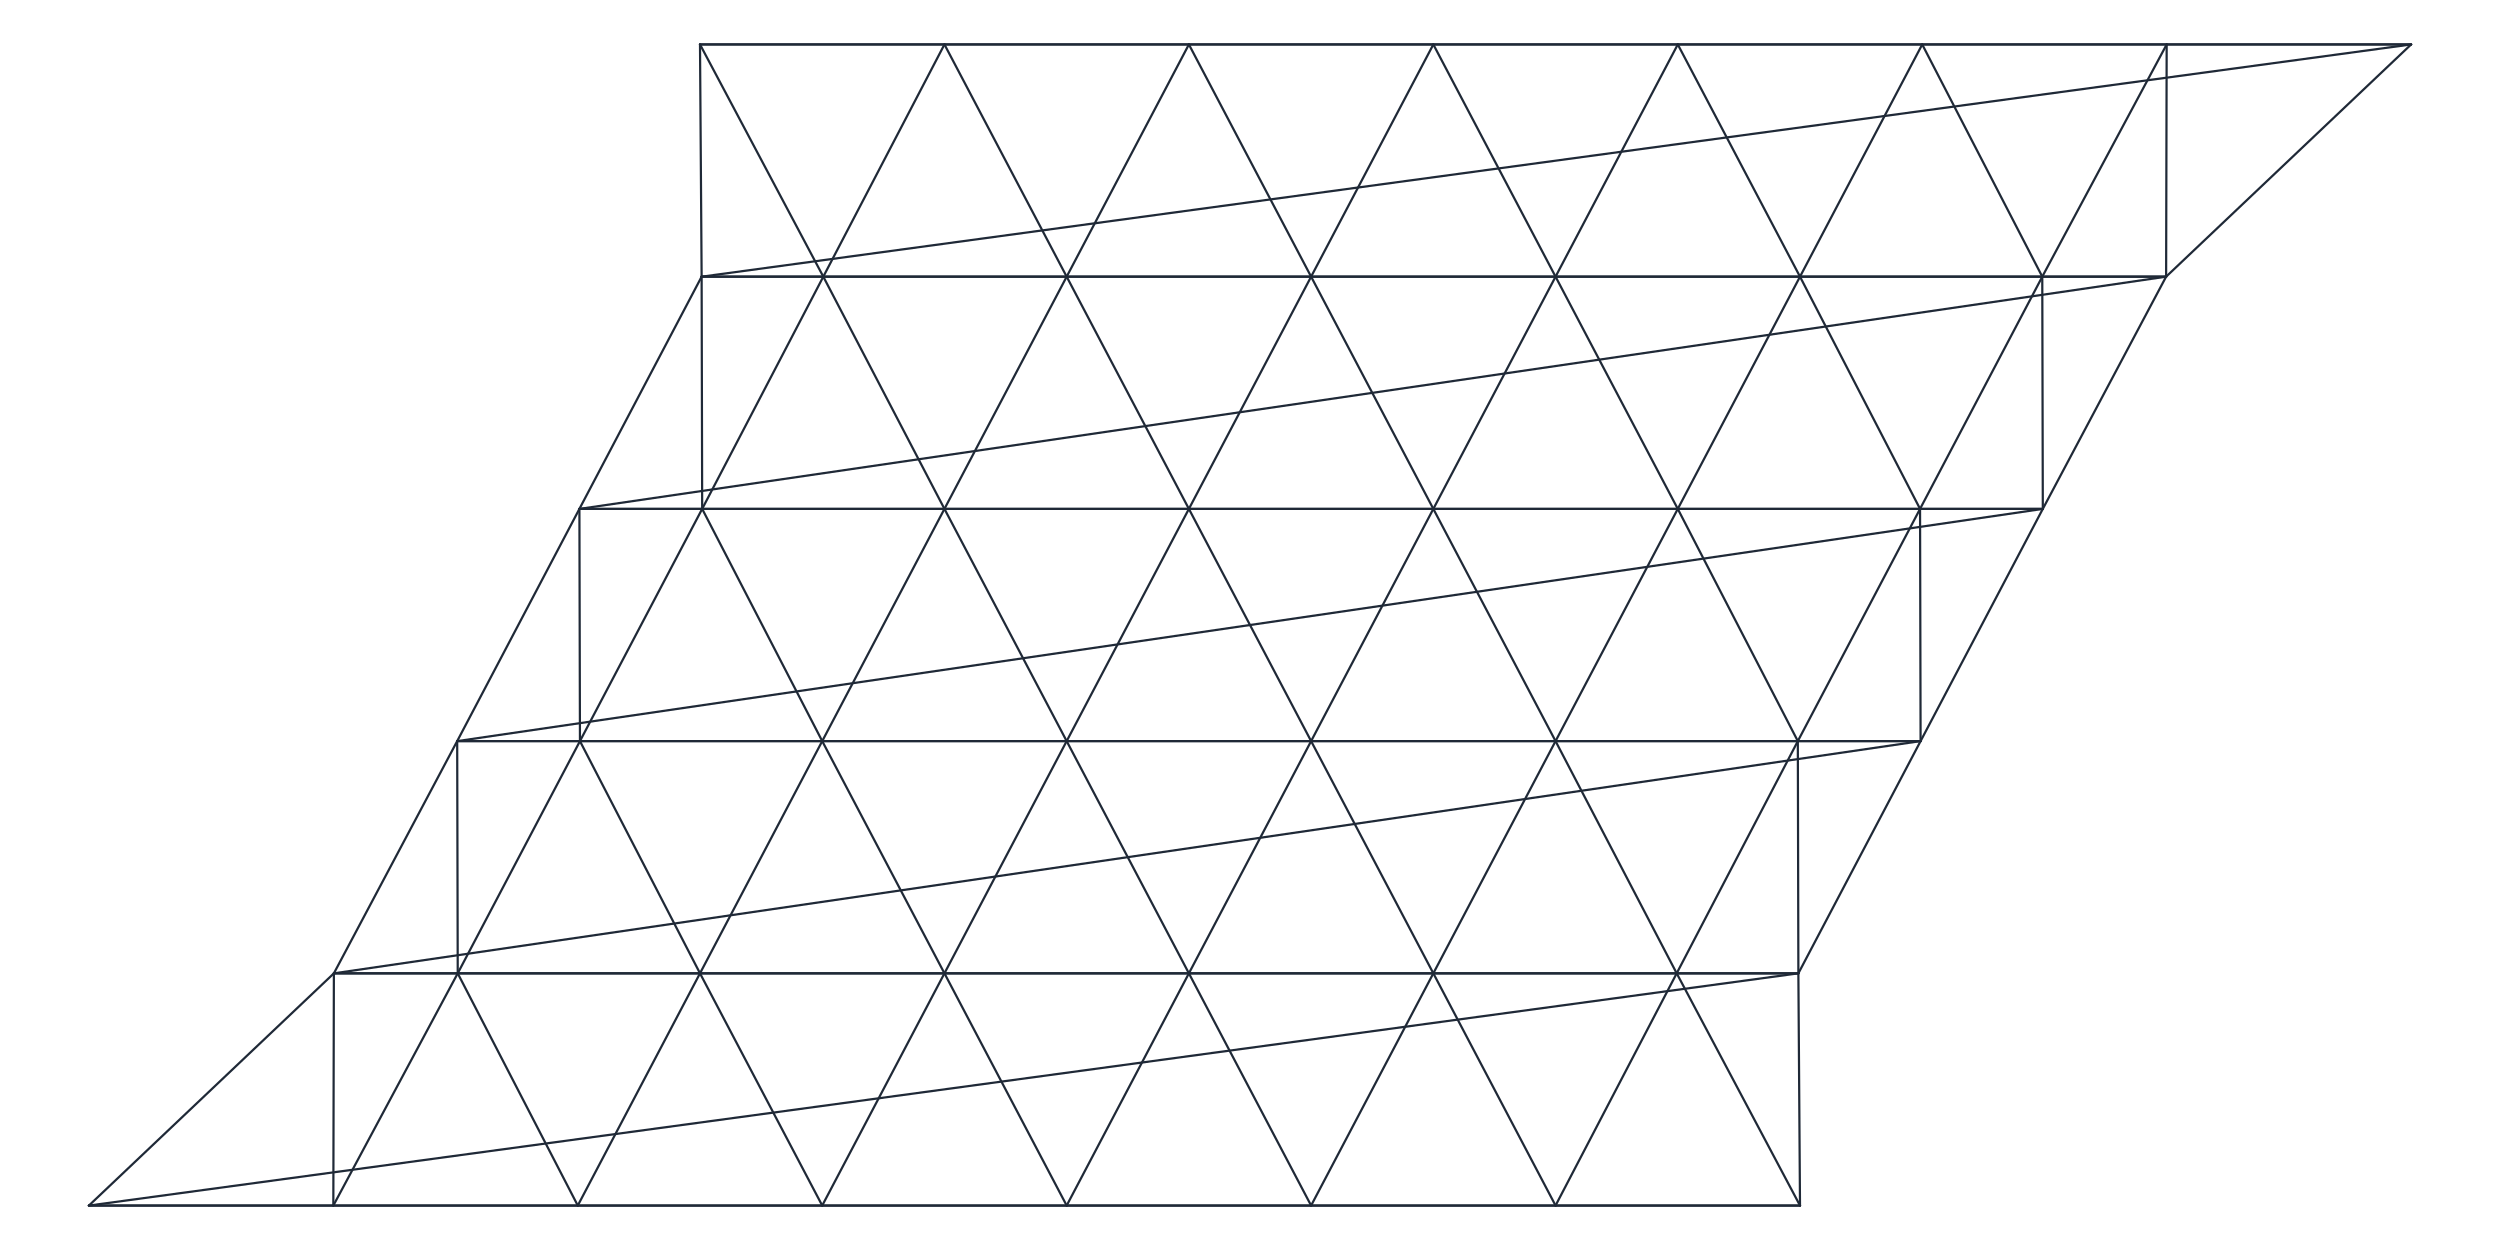
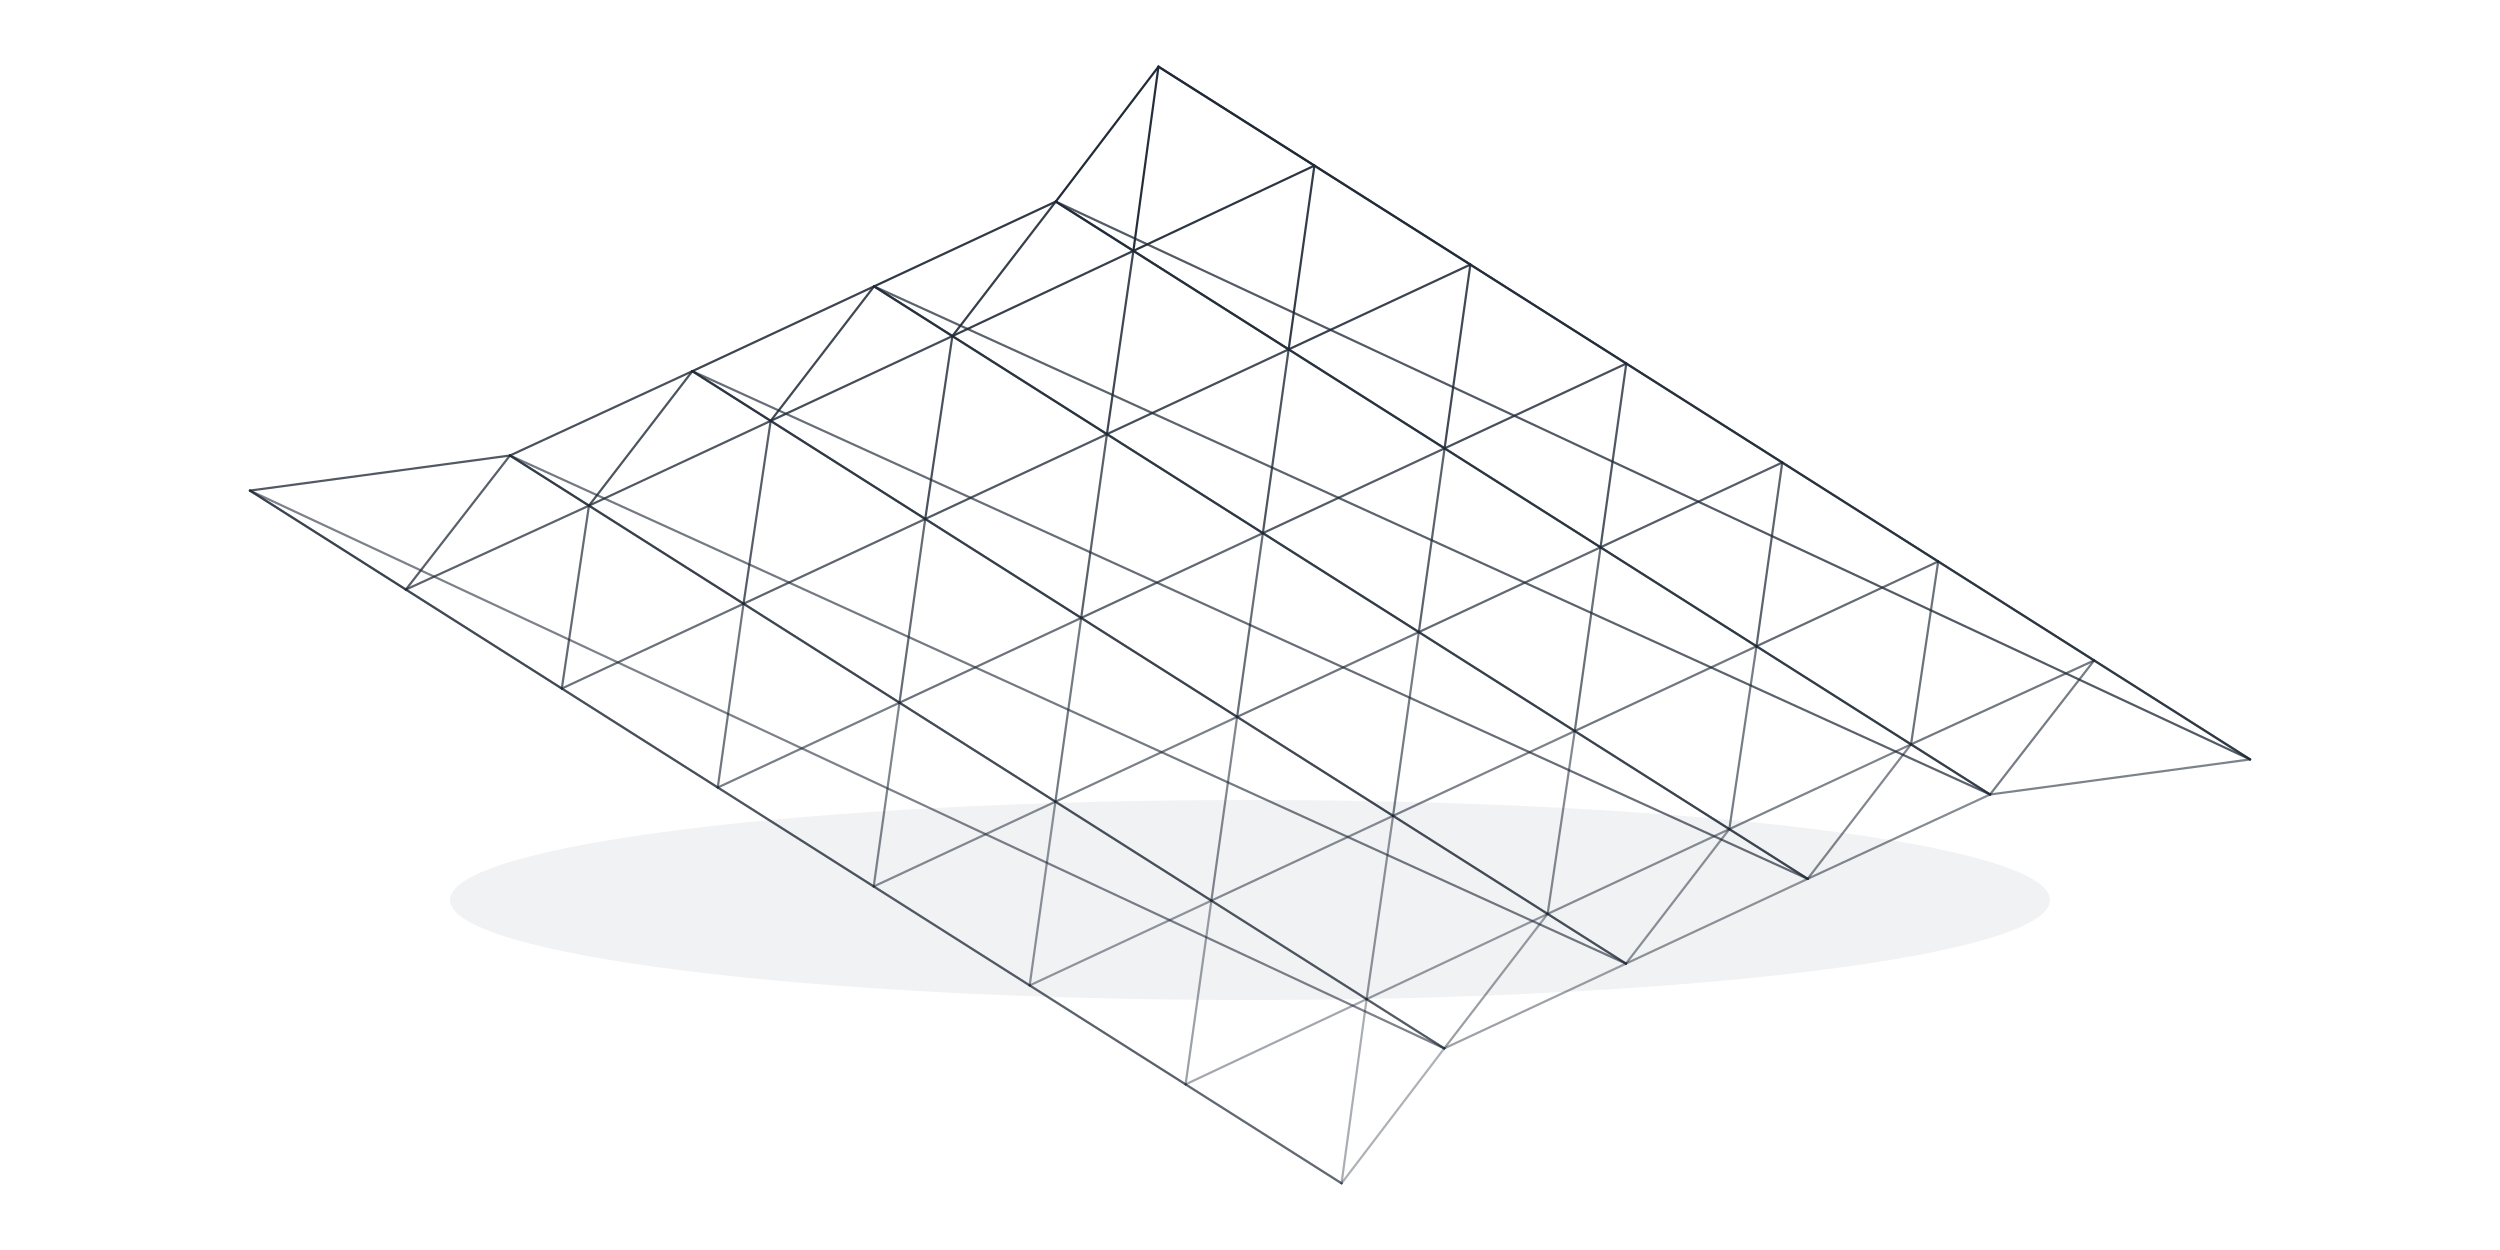
<svg xmlns="http://www.w3.org/2000/svg" width="900" height="450" viewBox="0 0 900 450" role="img" aria-label="CHANNEL8x5 grid">
  <rect width="100%" height="100%" fill="#ffffff" />
+   <ellipse cx="450.000" cy="324.000" rx="288.000" ry="36.000" fill="#e5e7eb" opacity="0.55" />
  <g fill="none" stroke="#1f2937" stroke-width="0.8" stroke-linecap="round" stroke-linejoin="round">
-     <line x1="32.000" y1="434.000" x2="120.000" y2="434.000" />
-     <line x1="120.000" y1="434.000" x2="120.196" y2="350.400" />
-     <line x1="32.000" y1="434.000" x2="120.196" y2="350.400" />
-     <line x1="120.000" y1="434.000" x2="164.782" y2="350.400" />
-     <line x1="120.196" y1="350.400" x2="164.782" y2="350.400" />
-     <line x1="120.000" y1="434.000" x2="208.000" y2="434.000" />
-     <line x1="208.000" y1="434.000" x2="164.782" y2="350.400" />
-     <line x1="208.000" y1="434.000" x2="252.000" y2="350.400" />
-     <line x1="164.782" y1="350.400" x2="252.000" y2="350.400" />
-     <line x1="208.000" y1="434.000" x2="296.000" y2="434.000" />
-     <line x1="296.000" y1="434.000" x2="252.000" y2="350.400" />
-     <line x1="296.000" y1="434.000" x2="340.000" y2="350.400" />
-     <line x1="252.000" y1="350.400" x2="340.000" y2="350.400" />
-     <line x1="296.000" y1="434.000" x2="384.000" y2="434.000" />
-     <line x1="384.000" y1="434.000" x2="340.000" y2="350.400" />
-     <line x1="384.000" y1="434.000" x2="428.000" y2="350.400" />
-     <line x1="340.000" y1="350.400" x2="428.000" y2="350.400" />
-     <line x1="384.000" y1="434.000" x2="472.000" y2="434.000" />
-     <line x1="472.000" y1="434.000" x2="428.000" y2="350.400" />
-     <line x1="472.000" y1="434.000" x2="516.000" y2="350.400" />
-     <line x1="428.000" y1="350.400" x2="516.000" y2="350.400" />
-     <line x1="472.000" y1="434.000" x2="560.000" y2="434.000" />
-     <line x1="560.000" y1="434.000" x2="516.000" y2="350.400" />
-     <line x1="560.000" y1="434.000" x2="603.609" y2="350.400" />
-     <line x1="516.000" y1="350.400" x2="603.609" y2="350.400" />
-     <line x1="560.000" y1="434.000" x2="648.000" y2="434.000" />
-     <line x1="648.000" y1="434.000" x2="603.609" y2="350.400" />
-     <line x1="648.000" y1="434.000" x2="647.413" y2="350.400" />
-     <line x1="603.609" y1="350.400" x2="647.413" y2="350.400" />
-     <line x1="32.000" y1="434.000" x2="648.000" y2="434.000" />
-     <line x1="32.000" y1="434.000" x2="647.413" y2="350.400" />
-     <line x1="120.196" y1="350.400" x2="647.413" y2="350.400" />
-     <line x1="164.782" y1="350.400" x2="164.587" y2="266.800" />
-     <line x1="120.196" y1="350.400" x2="164.587" y2="266.800" />
-     <line x1="164.782" y1="350.400" x2="208.782" y2="266.800" />
-     <line x1="164.587" y1="266.800" x2="208.782" y2="266.800" />
-     <line x1="252.000" y1="350.400" x2="208.782" y2="266.800" />
-     <line x1="252.000" y1="350.400" x2="296.000" y2="266.800" />
-     <line x1="208.782" y1="266.800" x2="296.000" y2="266.800" />
-     <line x1="340.000" y1="350.400" x2="296.000" y2="266.800" />
-     <line x1="340.000" y1="350.400" x2="384.000" y2="266.800" />
-     <line x1="296.000" y1="266.800" x2="384.000" y2="266.800" />
-     <line x1="428.000" y1="350.400" x2="384.000" y2="266.800" />
-     <line x1="428.000" y1="350.400" x2="472.000" y2="266.800" />
-     <line x1="384.000" y1="266.800" x2="472.000" y2="266.800" />
-     <line x1="516.000" y1="350.400" x2="472.000" y2="266.800" />
-     <line x1="516.000" y1="350.400" x2="560.000" y2="266.800" />
-     <line x1="472.000" y1="266.800" x2="560.000" y2="266.800" />
-     <line x1="603.609" y1="350.400" x2="560.000" y2="266.800" />
-     <line x1="603.609" y1="350.400" x2="647.218" y2="266.800" />
-     <line x1="560.000" y1="266.800" x2="647.218" y2="266.800" />
-     <line x1="647.413" y1="350.400" x2="647.218" y2="266.800" />
-     <line x1="647.413" y1="350.400" x2="691.413" y2="266.800" />
-     <line x1="647.218" y1="266.800" x2="691.413" y2="266.800" />
-     <line x1="120.196" y1="350.400" x2="691.413" y2="266.800" />
-     <line x1="164.587" y1="266.800" x2="691.413" y2="266.800" />
-     <line x1="208.782" y1="266.800" x2="208.587" y2="183.200" />
-     <line x1="164.587" y1="266.800" x2="208.587" y2="183.200" />
-     <line x1="208.782" y1="266.800" x2="252.782" y2="183.200" />
-     <line x1="208.587" y1="183.200" x2="252.782" y2="183.200" />
-     <line x1="296.000" y1="266.800" x2="252.782" y2="183.200" />
-     <line x1="296.000" y1="266.800" x2="340.000" y2="183.200" />
-     <line x1="252.782" y1="183.200" x2="340.000" y2="183.200" />
-     <line x1="384.000" y1="266.800" x2="340.000" y2="183.200" />
-     <line x1="384.000" y1="266.800" x2="428.000" y2="183.200" />
-     <line x1="340.000" y1="183.200" x2="428.000" y2="183.200" />
-     <line x1="472.000" y1="266.800" x2="428.000" y2="183.200" />
-     <line x1="472.000" y1="266.800" x2="516.000" y2="183.200" />
-     <line x1="428.000" y1="183.200" x2="516.000" y2="183.200" />
-     <line x1="560.000" y1="266.800" x2="516.000" y2="183.200" />
-     <line x1="560.000" y1="266.800" x2="604.000" y2="183.200" />
-     <line x1="516.000" y1="183.200" x2="604.000" y2="183.200" />
-     <line x1="647.218" y1="266.800" x2="604.000" y2="183.200" />
-     <line x1="647.218" y1="266.800" x2="691.218" y2="183.200" />
-     <line x1="604.000" y1="183.200" x2="691.218" y2="183.200" />
-     <line x1="691.413" y1="266.800" x2="691.218" y2="183.200" />
-     <line x1="691.413" y1="266.800" x2="735.413" y2="183.200" />
-     <line x1="691.218" y1="183.200" x2="735.413" y2="183.200" />
-     <line x1="164.587" y1="266.800" x2="735.413" y2="183.200" />
-     <line x1="208.587" y1="183.200" x2="735.413" y2="183.200" />
-     <line x1="252.782" y1="183.200" x2="252.587" y2="99.600" />
-     <line x1="208.587" y1="183.200" x2="252.587" y2="99.600" />
-     <line x1="252.782" y1="183.200" x2="296.391" y2="99.600" />
-     <line x1="252.587" y1="99.600" x2="296.391" y2="99.600" />
-     <line x1="340.000" y1="183.200" x2="296.391" y2="99.600" />
-     <line x1="340.000" y1="183.200" x2="384.000" y2="99.600" />
-     <line x1="296.391" y1="99.600" x2="384.000" y2="99.600" />
-     <line x1="428.000" y1="183.200" x2="384.000" y2="99.600" />
-     <line x1="428.000" y1="183.200" x2="472.000" y2="99.600" />
-     <line x1="384.000" y1="99.600" x2="472.000" y2="99.600" />
-     <line x1="516.000" y1="183.200" x2="472.000" y2="99.600" />
-     <line x1="516.000" y1="183.200" x2="560.000" y2="99.600" />
-     <line x1="472.000" y1="99.600" x2="560.000" y2="99.600" />
-     <line x1="604.000" y1="183.200" x2="560.000" y2="99.600" />
-     <line x1="604.000" y1="183.200" x2="648.000" y2="99.600" />
-     <line x1="560.000" y1="99.600" x2="648.000" y2="99.600" />
-     <line x1="691.218" y1="183.200" x2="648.000" y2="99.600" />
-     <line x1="691.218" y1="183.200" x2="735.218" y2="99.600" />
-     <line x1="648.000" y1="99.600" x2="735.218" y2="99.600" />
-     <line x1="735.413" y1="183.200" x2="735.218" y2="99.600" />
-     <line x1="735.413" y1="183.200" x2="779.804" y2="99.600" />
-     <line x1="735.218" y1="99.600" x2="779.804" y2="99.600" />
-     <line x1="208.587" y1="183.200" x2="779.804" y2="99.600" />
-     <line x1="252.587" y1="99.600" x2="779.804" y2="99.600" />
-     <line x1="296.391" y1="99.600" x2="252.000" y2="16.000" />
-     <line x1="252.587" y1="99.600" x2="252.000" y2="16.000" />
-     <line x1="296.391" y1="99.600" x2="340.000" y2="16.000" />
-     <line x1="252.000" y1="16.000" x2="340.000" y2="16.000" />
-     <line x1="384.000" y1="99.600" x2="340.000" y2="16.000" />
-     <line x1="384.000" y1="99.600" x2="428.000" y2="16.000" />
-     <line x1="340.000" y1="16.000" x2="428.000" y2="16.000" />
-     <line x1="472.000" y1="99.600" x2="428.000" y2="16.000" />
-     <line x1="472.000" y1="99.600" x2="516.000" y2="16.000" />
-     <line x1="428.000" y1="16.000" x2="516.000" y2="16.000" />
-     <line x1="560.000" y1="99.600" x2="516.000" y2="16.000" />
-     <line x1="560.000" y1="99.600" x2="604.000" y2="16.000" />
-     <line x1="516.000" y1="16.000" x2="604.000" y2="16.000" />
-     <line x1="648.000" y1="99.600" x2="604.000" y2="16.000" />
-     <line x1="648.000" y1="99.600" x2="692.000" y2="16.000" />
-     <line x1="604.000" y1="16.000" x2="692.000" y2="16.000" />
-     <line x1="735.218" y1="99.600" x2="692.000" y2="16.000" />
-     <line x1="735.218" y1="99.600" x2="780.000" y2="16.000" />
-     <line x1="692.000" y1="16.000" x2="780.000" y2="16.000" />
-     <line x1="779.804" y1="99.600" x2="780.000" y2="16.000" />
-     <line x1="779.804" y1="99.600" x2="868.000" y2="16.000" />
-     <line x1="780.000" y1="16.000" x2="868.000" y2="16.000" />
-     <line x1="252.587" y1="99.600" x2="868.000" y2="16.000" />
-     <line x1="252.000" y1="16.000" x2="868.000" y2="16.000" />
+     <line x1="426.815" y1="390.373" x2="482.955" y2="426.000" stroke-opacity="0.350" />
+     <line x1="482.955" y1="426.000" x2="519.924" y2="377.426" stroke-opacity="0.361" />
+     <line x1="482.955" y1="426.000" x2="491.979" y2="359.692" stroke-opacity="0.377" />
+     <line x1="426.815" y1="390.373" x2="491.979" y2="359.692" stroke-opacity="0.409" />
+     <line x1="370.675" y1="354.747" x2="426.815" y2="390.373" stroke-opacity="0.413" />
+     <line x1="491.979" y1="359.692" x2="519.924" y2="377.426" stroke-opacity="0.420" />
+     <line x1="519.924" y1="377.426" x2="585.338" y2="346.904" stroke-opacity="0.432" />
+     <line x1="426.815" y1="390.373" x2="436.089" y2="324.224" stroke-opacity="0.440" />
+     <line x1="519.924" y1="377.426" x2="557.144" y2="329.011" stroke-opacity="0.448" />
+     <line x1="491.979" y1="359.692" x2="557.144" y2="329.011" stroke-opacity="0.463" />
+     <line x1="436.089" y1="324.224" x2="491.979" y2="359.692" stroke-opacity="0.467" />
+     <line x1="370.675" y1="354.747" x2="436.089" y2="324.224" stroke-opacity="0.472" />
+     <line x1="557.144" y1="329.011" x2="585.338" y2="346.904" stroke-opacity="0.475" />
+     <line x1="314.535" y1="319.120" x2="370.675" y2="354.747" stroke-opacity="0.476" />
+     <line x1="585.338" y1="346.904" x2="650.753" y2="316.381" stroke-opacity="0.486" />
+     <line x1="491.979" y1="359.692" x2="501.503" y2="293.701" stroke-opacity="0.495" />
+     <line x1="585.338" y1="346.904" x2="622.558" y2="298.488" stroke-opacity="0.502" />
+     <line x1="370.675" y1="354.747" x2="379.949" y2="288.597" stroke-opacity="0.503" />
+     <line x1="557.144" y1="329.011" x2="622.558" y2="298.488" stroke-opacity="0.518" />
+     <line x1="501.503" y1="293.701" x2="557.144" y2="329.011" stroke-opacity="0.522" />
+     <line x1="436.089" y1="324.224" x2="501.503" y2="293.701" stroke-opacity="0.526" />
+     <line x1="622.558" y1="298.488" x2="650.753" y2="316.381" stroke-opacity="0.529" />
+     <line x1="379.949" y1="288.597" x2="436.089" y2="324.224" stroke-opacity="0.531" />
+     <line x1="314.535" y1="319.120" x2="379.949" y2="288.597" stroke-opacity="0.535" />
+     <line x1="258.395" y1="283.494" x2="314.535" y2="319.120" stroke-opacity="0.540" />
+     <line x1="89.975" y1="176.614" x2="482.955" y2="426.000" stroke-opacity="0.540" />
+     <line x1="650.753" y1="316.381" x2="716.416" y2="286.017" stroke-opacity="0.540" />
+     <line x1="557.144" y1="329.011" x2="566.917" y2="263.179" stroke-opacity="0.549" />
+     <line x1="650.753" y1="316.381" x2="687.972" y2="267.966" stroke-opacity="0.556" />
+     <line x1="436.089" y1="324.224" x2="445.363" y2="258.075" stroke-opacity="0.558" />
+     <line x1="314.535" y1="319.120" x2="323.809" y2="252.971" stroke-opacity="0.567" />
+     <line x1="622.558" y1="298.488" x2="687.972" y2="267.966" stroke-opacity="0.572" />
+     <line x1="566.917" y1="263.179" x2="622.558" y2="298.488" stroke-opacity="0.576" />
+     <line x1="716.416" y1="286.017" x2="810.025" y2="273.386" stroke-opacity="0.578" />
+     <line x1="501.503" y1="293.701" x2="566.917" y2="263.179" stroke-opacity="0.580" />
+     <line x1="89.975" y1="176.614" x2="519.924" y2="377.426" stroke-opacity="0.583" />
+     <line x1="687.972" y1="267.966" x2="716.416" y2="286.017" stroke-opacity="0.583" />
+     <line x1="445.363" y1="258.075" x2="501.503" y2="293.701" stroke-opacity="0.585" />
+     <line x1="379.949" y1="288.597" x2="445.363" y2="258.075" stroke-opacity="0.589" />
+     <line x1="323.809" y1="252.971" x2="379.949" y2="288.597" stroke-opacity="0.594" />
+     <line x1="183.584" y1="163.983" x2="519.924" y2="377.426" stroke-opacity="0.594" />
+     <line x1="258.395" y1="283.494" x2="323.809" y2="252.971" stroke-opacity="0.598" />
+     <line x1="202.255" y1="247.867" x2="258.395" y2="283.494" stroke-opacity="0.603" />
+     <line x1="622.558" y1="298.488" x2="632.331" y2="232.656" stroke-opacity="0.603" />
+     <line x1="716.416" y1="286.017" x2="753.885" y2="237.760" stroke-opacity="0.610" />
+     <line x1="501.503" y1="293.701" x2="510.777" y2="227.552" stroke-opacity="0.612" />
+     <line x1="753.885" y1="237.760" x2="810.025" y2="273.386" stroke-opacity="0.621" />
+     <line x1="379.949" y1="288.597" x2="389.223" y2="222.448" stroke-opacity="0.621" />
+     <line x1="183.584" y1="163.983" x2="585.338" y2="346.904" stroke-opacity="0.621" />
+     <line x1="687.972" y1="267.966" x2="753.885" y2="237.760" stroke-opacity="0.626" />
+     <line x1="258.395" y1="283.494" x2="267.669" y2="217.344" stroke-opacity="0.630" />
+     <line x1="632.331" y1="232.656" x2="687.972" y2="267.966" stroke-opacity="0.630" />
+     <line x1="566.917" y1="263.179" x2="632.331" y2="232.656" stroke-opacity="0.634" />
+     <line x1="510.777" y1="227.552" x2="566.917" y2="263.179" stroke-opacity="0.639" />
+     <line x1="445.363" y1="258.075" x2="510.777" y2="227.552" stroke-opacity="0.643" />
+     <line x1="249.247" y1="133.619" x2="585.338" y2="346.904" stroke-opacity="0.648" />
+     <line x1="389.223" y1="222.448" x2="445.363" y2="258.075" stroke-opacity="0.648" />
+     <line x1="323.809" y1="252.971" x2="389.223" y2="222.448" stroke-opacity="0.652" />
+     <line x1="267.669" y1="217.344" x2="323.809" y2="252.971" stroke-opacity="0.657" />
+     <line x1="687.972" y1="267.966" x2="697.745" y2="202.133" stroke-opacity="0.657" />
+     <line x1="202.255" y1="247.867" x2="267.669" y2="217.344" stroke-opacity="0.662" />
+     <line x1="566.917" y1="263.179" x2="576.191" y2="197.029" stroke-opacity="0.666" />
+     <line x1="146.115" y1="212.240" x2="202.255" y2="247.867" stroke-opacity="0.666" />
+     <line x1="249.247" y1="133.619" x2="650.753" y2="316.381" stroke-opacity="0.675" />
+     <line x1="445.363" y1="258.075" x2="454.637" y2="191.925" stroke-opacity="0.675" />
+     <line x1="697.745" y1="202.133" x2="753.885" y2="237.760" stroke-opacity="0.684" />
+     <line x1="323.809" y1="252.971" x2="333.083" y2="186.821" stroke-opacity="0.684" />
+     <line x1="632.331" y1="232.656" x2="697.745" y2="202.133" stroke-opacity="0.688" />
+     <line x1="202.255" y1="247.867" x2="212.028" y2="182.034" stroke-opacity="0.693" />
+     <line x1="576.191" y1="197.029" x2="632.331" y2="232.656" stroke-opacity="0.693" />
+     <line x1="510.777" y1="227.552" x2="576.191" y2="197.029" stroke-opacity="0.698" />
+     <line x1="314.662" y1="103.096" x2="650.753" y2="316.381" stroke-opacity="0.702" />
+     <line x1="454.637" y1="191.925" x2="510.777" y2="227.552" stroke-opacity="0.702" />
+     <line x1="389.223" y1="222.448" x2="454.637" y2="191.925" stroke-opacity="0.707" />
+     <line x1="333.083" y1="186.821" x2="389.223" y2="222.448" stroke-opacity="0.711" />
+     <line x1="267.669" y1="217.344" x2="333.083" y2="186.821" stroke-opacity="0.716" />
+     <line x1="212.028" y1="182.034" x2="267.669" y2="217.344" stroke-opacity="0.720" />
+     <line x1="632.331" y1="232.656" x2="641.605" y2="166.506" stroke-opacity="0.720" />
+     <line x1="146.115" y1="212.240" x2="212.028" y2="182.034" stroke-opacity="0.724" />
+     <line x1="314.662" y1="103.096" x2="716.416" y2="286.017" stroke-opacity="0.729" />
+     <line x1="510.777" y1="227.552" x2="520.051" y2="161.403" stroke-opacity="0.729" />
+     <line x1="89.975" y1="176.614" x2="146.115" y2="212.240" stroke-opacity="0.729" />
+     <line x1="389.223" y1="222.448" x2="398.497" y2="156.299" stroke-opacity="0.738" />
+     <line x1="146.115" y1="212.240" x2="183.584" y2="163.983" stroke-opacity="0.740" />
+     <line x1="267.669" y1="217.344" x2="277.442" y2="151.512" stroke-opacity="0.747" />
+     <line x1="641.605" y1="166.506" x2="697.745" y2="202.133" stroke-opacity="0.747" />
+     <line x1="576.191" y1="197.029" x2="641.605" y2="166.506" stroke-opacity="0.752" />
+     <line x1="380.076" y1="72.574" x2="716.416" y2="286.017" stroke-opacity="0.756" />
+     <line x1="520.051" y1="161.403" x2="576.191" y2="197.029" stroke-opacity="0.756" />
+     <line x1="454.637" y1="191.925" x2="520.051" y2="161.403" stroke-opacity="0.761" />
+     <line x1="398.497" y1="156.299" x2="454.637" y2="191.925" stroke-opacity="0.765" />
+     <line x1="183.584" y1="163.983" x2="212.028" y2="182.034" stroke-opacity="0.767" />
+     <line x1="380.076" y1="72.574" x2="810.025" y2="273.386" stroke-opacity="0.767" />
+     <line x1="333.083" y1="186.821" x2="398.497" y2="156.299" stroke-opacity="0.770" />
+     <line x1="89.975" y1="176.614" x2="183.584" y2="163.983" stroke-opacity="0.772" />
+     <line x1="277.442" y1="151.512" x2="333.083" y2="186.821" stroke-opacity="0.774" />
+     <line x1="212.028" y1="182.034" x2="277.442" y2="151.512" stroke-opacity="0.778" />
+     <line x1="576.191" y1="197.029" x2="585.465" y2="130.880" stroke-opacity="0.783" />
+     <line x1="454.637" y1="191.925" x2="463.911" y2="125.776" stroke-opacity="0.792" />
+     <line x1="212.028" y1="182.034" x2="249.247" y2="133.619" stroke-opacity="0.794" />
+     <line x1="333.083" y1="186.821" x2="342.856" y2="120.989" stroke-opacity="0.801" />
+     <line x1="183.584" y1="163.983" x2="249.247" y2="133.619" stroke-opacity="0.810" />
+     <line x1="417.045" y1="24.000" x2="810.025" y2="273.386" stroke-opacity="0.810" />
+     <line x1="585.465" y1="130.880" x2="641.605" y2="166.506" stroke-opacity="0.810" />
+     <line x1="520.051" y1="161.403" x2="585.465" y2="130.880" stroke-opacity="0.815" />
+     <line x1="463.911" y1="125.776" x2="520.051" y2="161.403" stroke-opacity="0.819" />
+     <line x1="249.247" y1="133.619" x2="277.442" y2="151.512" stroke-opacity="0.821" />
+     <line x1="398.497" y1="156.299" x2="463.911" y2="125.776" stroke-opacity="0.824" />
+     <line x1="342.856" y1="120.989" x2="398.497" y2="156.299" stroke-opacity="0.828" />
+     <line x1="277.442" y1="151.512" x2="342.856" y2="120.989" stroke-opacity="0.832" />
+     <line x1="520.051" y1="161.403" x2="529.325" y2="95.253" stroke-opacity="0.847" />
+     <line x1="277.442" y1="151.512" x2="314.662" y2="103.096" stroke-opacity="0.848" />
+     <line x1="398.497" y1="156.299" x2="408.021" y2="90.308" stroke-opacity="0.855" />
+     <line x1="249.247" y1="133.619" x2="314.662" y2="103.096" stroke-opacity="0.864" />
+     <line x1="529.325" y1="95.253" x2="585.465" y2="130.880" stroke-opacity="0.874" />
+     <line x1="314.662" y1="103.096" x2="342.856" y2="120.989" stroke-opacity="0.875" />
+     <line x1="463.911" y1="125.776" x2="529.325" y2="95.253" stroke-opacity="0.878" />
+     <line x1="408.021" y1="90.308" x2="463.911" y2="125.776" stroke-opacity="0.883" />
+     <line x1="342.856" y1="120.989" x2="408.021" y2="90.308" stroke-opacity="0.887" />
+     <line x1="342.856" y1="120.989" x2="380.076" y2="72.574" stroke-opacity="0.902" />
+     <line x1="463.911" y1="125.776" x2="473.185" y2="59.627" stroke-opacity="0.910" />
+     <line x1="314.662" y1="103.096" x2="380.076" y2="72.574" stroke-opacity="0.918" />
+     <line x1="380.076" y1="72.574" x2="408.021" y2="90.308" stroke-opacity="0.930" />
+     <line x1="473.185" y1="59.627" x2="529.325" y2="95.253" stroke-opacity="0.937" />
+     <line x1="408.021" y1="90.308" x2="473.185" y2="59.627" stroke-opacity="0.941" />
+     <line x1="408.021" y1="90.308" x2="417.045" y2="24.000" stroke-opacity="0.973" />
+     <line x1="380.076" y1="72.574" x2="417.045" y2="24.000" stroke-opacity="0.989" />
+     <line x1="417.045" y1="24.000" x2="473.185" y2="59.627" stroke-opacity="1.000" />
  </g>
</svg>
